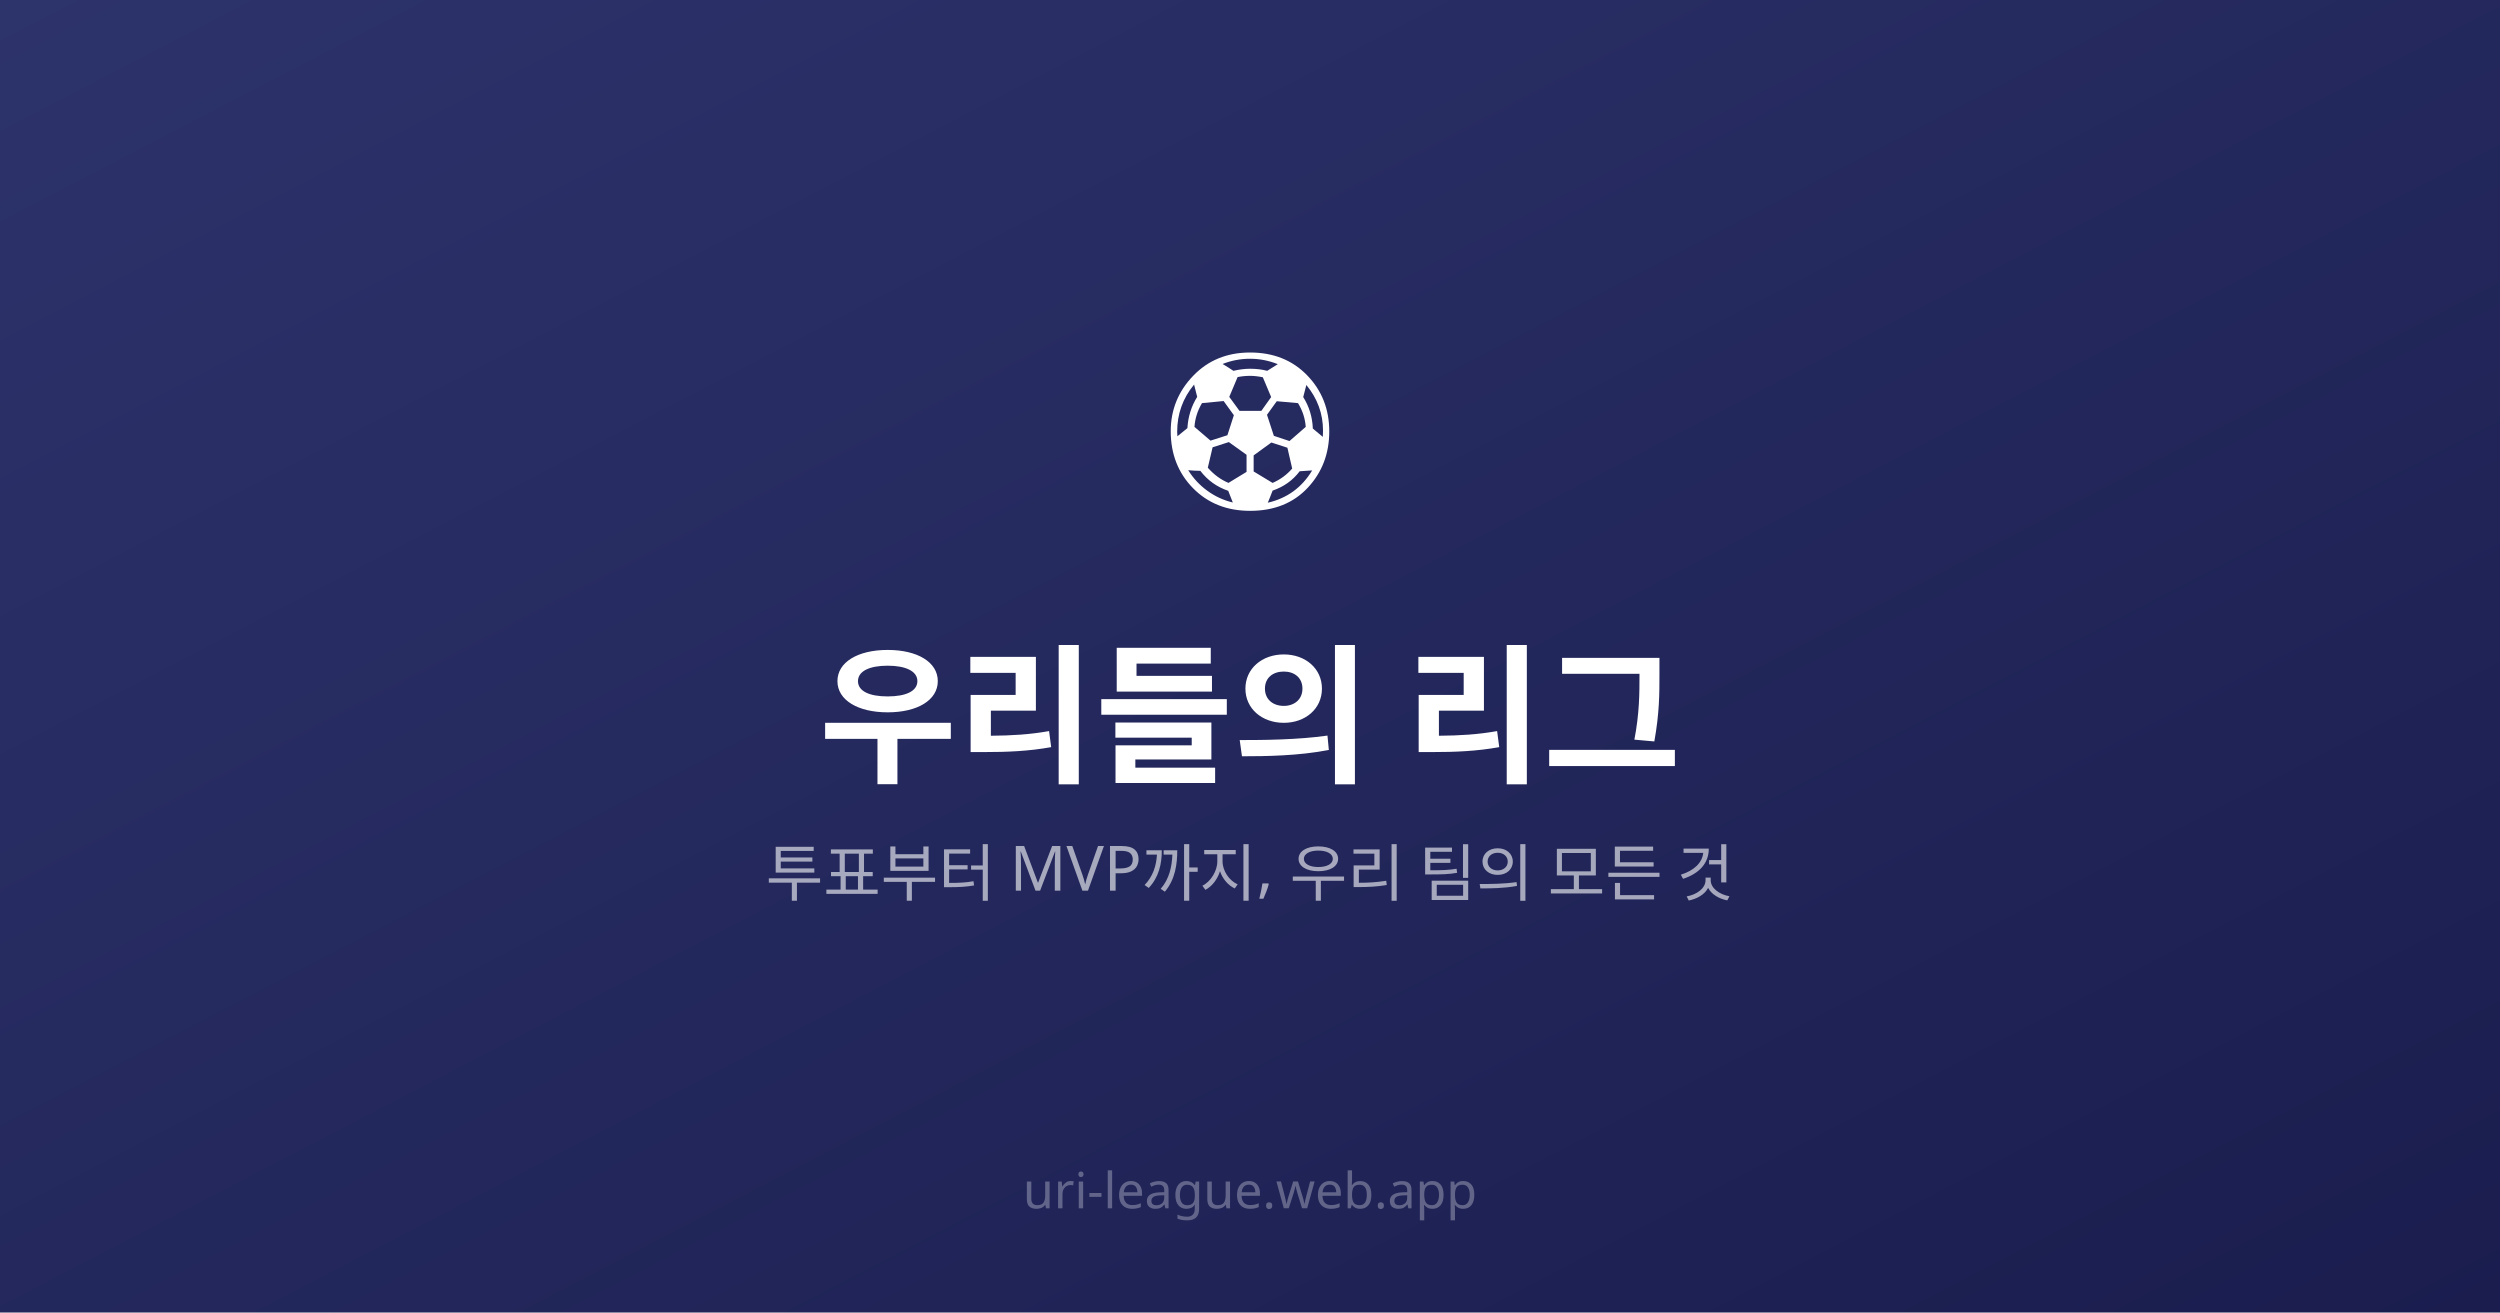
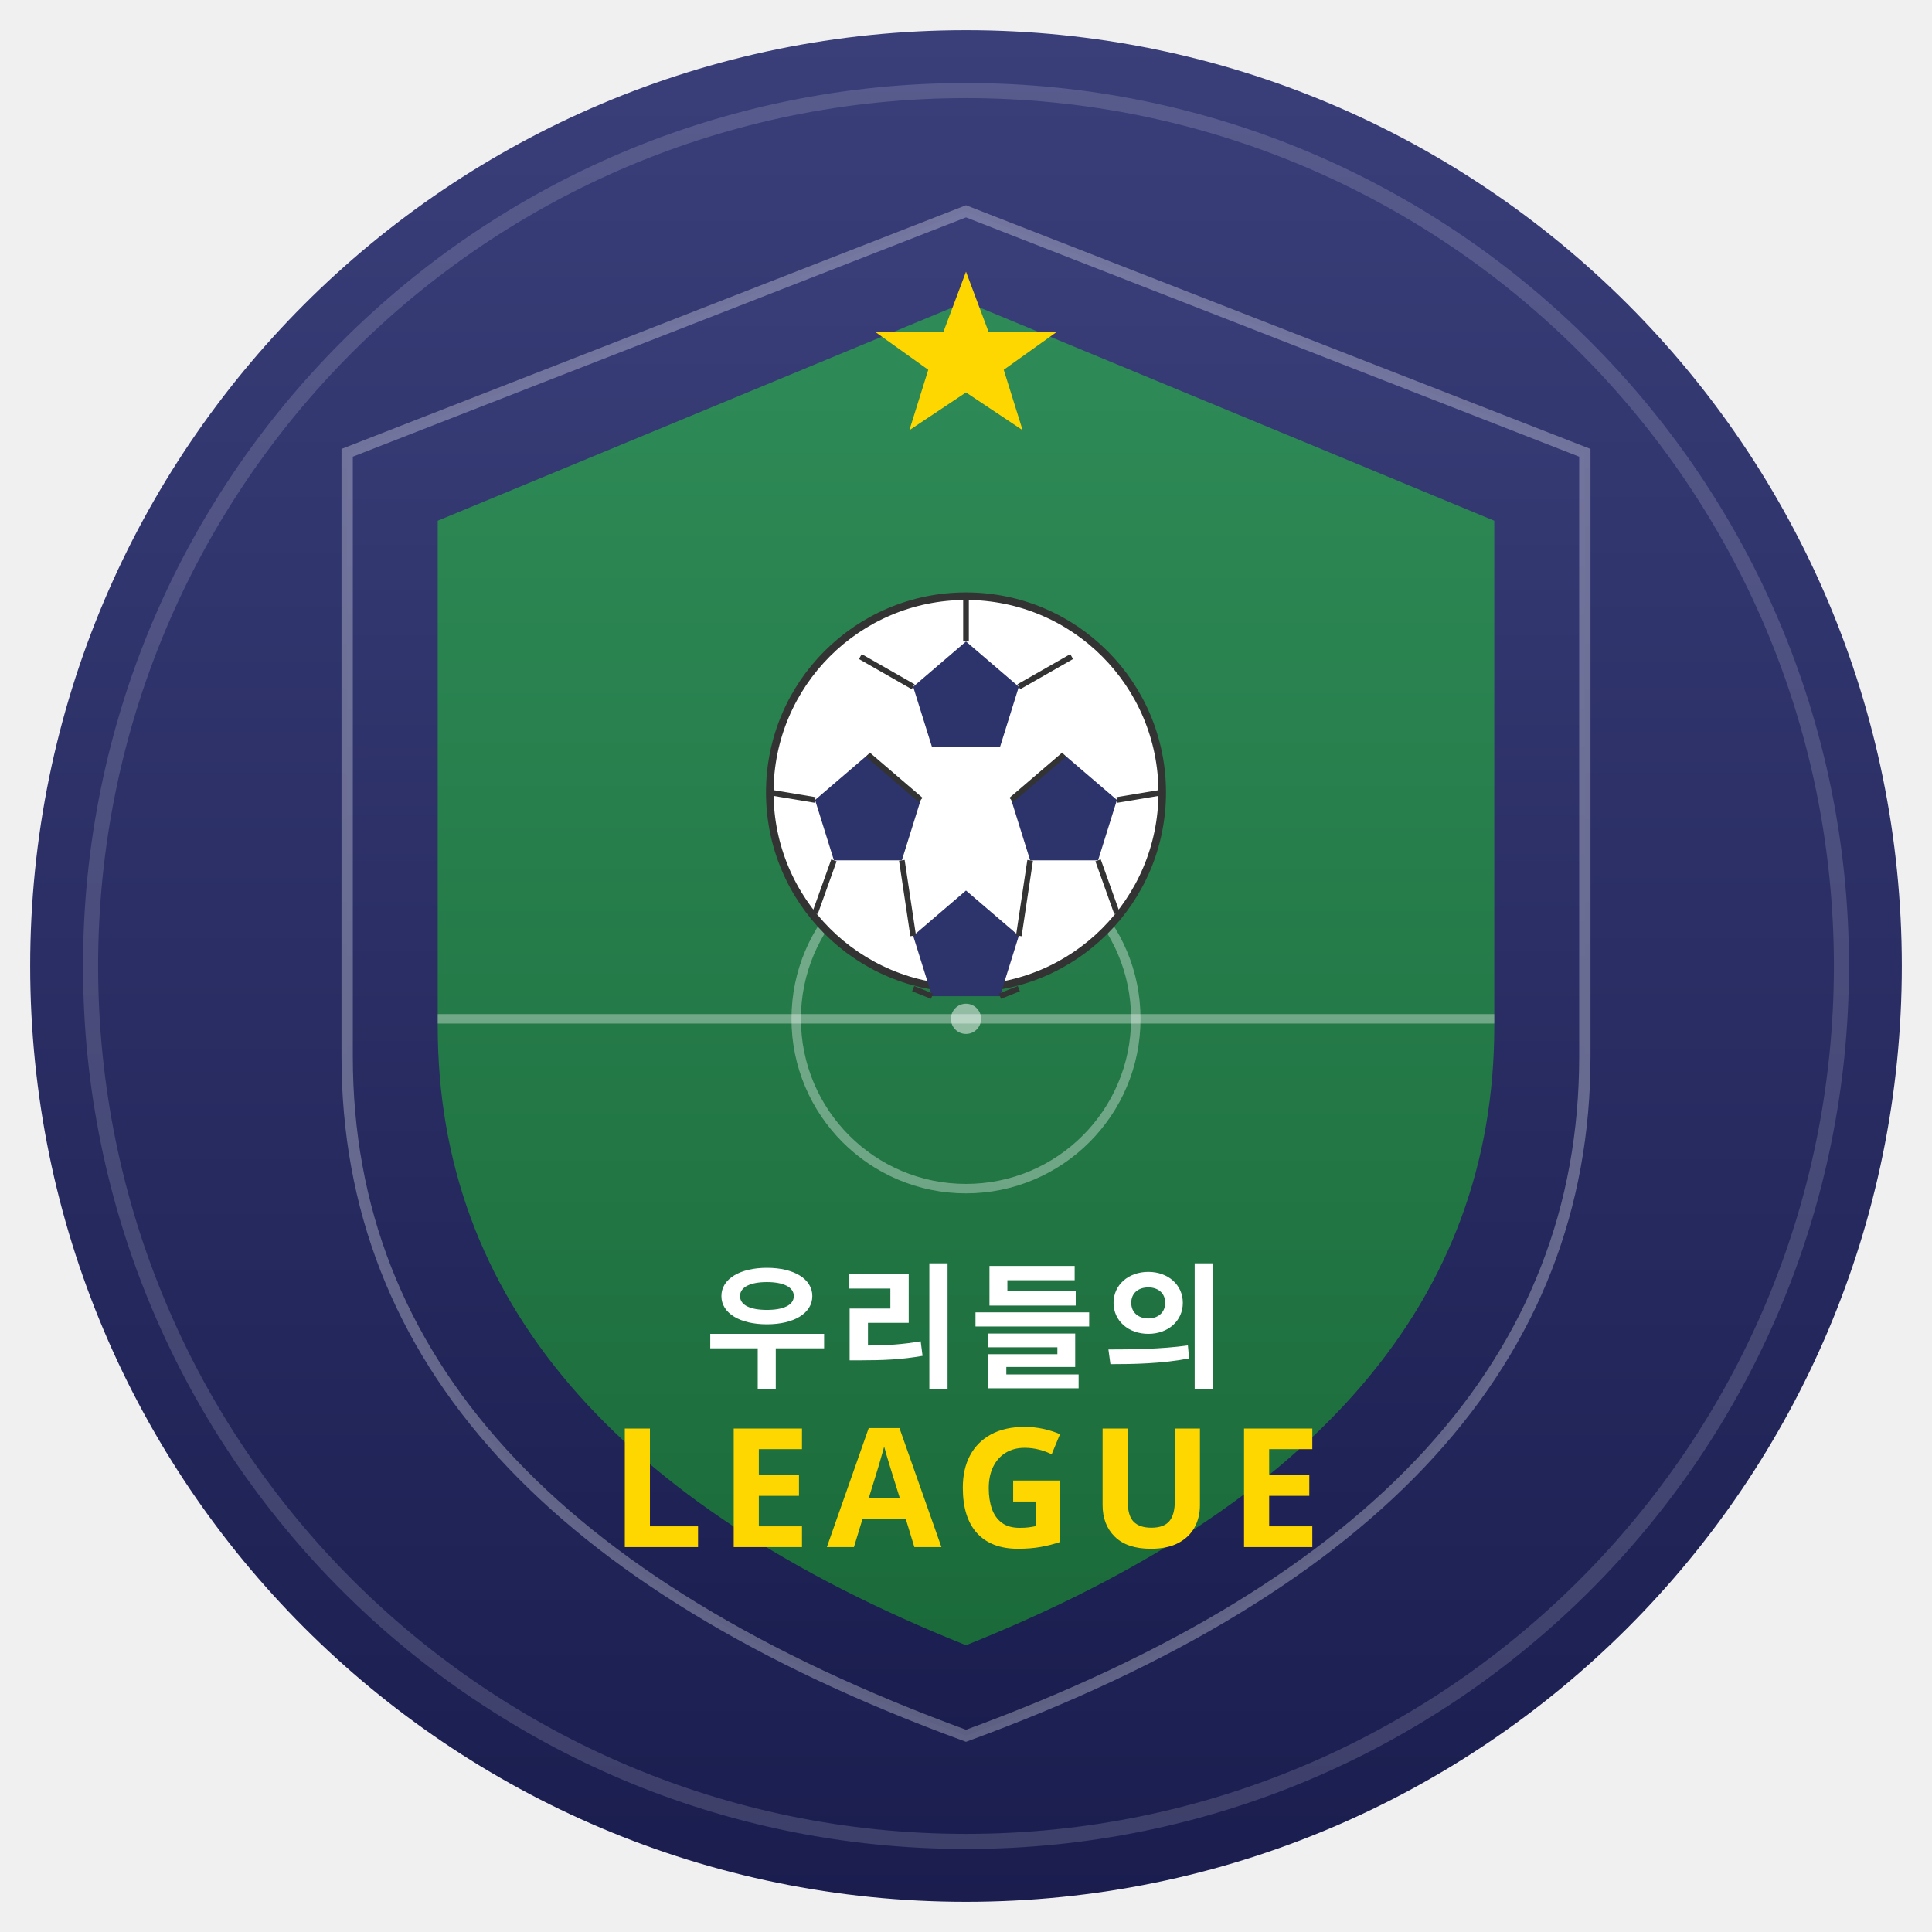
- <svg xmlns="http://www.w3.org/2000/svg" width="1200" height="630" viewBox="0 0 1200 630">
+ <svg xmlns="http://www.w3.org/2000/svg" viewBox="0 0 512 512">
  <defs>
-     <linearGradient id="bg" x1="0%" y1="0%" x2="100%" y2="100%">
-       <stop offset="0%" style="stop-color:#2D336B" />
-       <stop offset="100%" style="stop-color:#1A1D4E" />
+     <linearGradient id="shieldGrad" x1="0" y1="0" x2="0" y2="1">
+       <stop offset="0%" stop-color="#3A3F7A" />
+       <stop offset="100%" stop-color="#1A1D4E" />
+     </linearGradient>
+     <linearGradient id="fieldGrad" x1="0" y1="0" x2="0" y2="1">
+       <stop offset="0%" stop-color="#2E8B57" />
+       <stop offset="100%" stop-color="#1B6B3A" />
    </linearGradient>
  </defs>
-   <rect width="1200" height="630" fill="url(#bg)" />
-   <text x="600" y="240" font-size="100" text-anchor="middle" fill="white">⚽</text>
-   <text x="600" y="370" font-size="72" font-weight="bold" text-anchor="middle" fill="white" font-family="sans-serif">우리들의 리그</text>
-   <text x="600" y="430" font-size="30" text-anchor="middle" fill="rgba(255,255,255,0.6)" font-family="sans-serif">투표부터 MVP까지, 우리 팀의 모든 것</text>
-   <text x="600" y="580" font-size="24" text-anchor="middle" fill="rgba(255,255,255,0.3)" font-family="sans-serif">uri-league.web.app</text>
+   <circle cx="256" cy="256" r="248" fill="url(#shieldGrad)" />
+   <circle cx="256" cy="256" r="232" fill="none" stroke="rgba(255,255,255,0.15)" stroke-width="4" />
+   <path d="M 256 56 L 420 120 L 420 280 Q 420 400 256 460 Q 92 400 92 280 L 92 120 Z" fill="url(#shieldGrad)" stroke="rgba(255,255,255,0.3)" stroke-width="3" />
+   <path d="M 256 80 L 396 138 L 396 272 Q 396 380 256 436 Q 116 380 116 272 L 116 138 Z" fill="url(#fieldGrad)" />
+   <line x1="116" y1="270" x2="396" y2="270" stroke="rgba(255,255,255,0.35)" stroke-width="2.5" />
+   <circle cx="256" cy="270" r="45" fill="none" stroke="rgba(255,255,255,0.35)" stroke-width="2.5" />
+   <circle cx="256" cy="270" r="4" fill="rgba(255,255,255,0.5)" />
+   <circle cx="256" cy="210" r="52" fill="white" />
+   <circle cx="256" cy="210" r="52" fill="none" stroke="#333" stroke-width="2" />
+   <path d="M 256 170 L 270 182 L 265 198 L 247 198 L 242 182 Z" fill="#2D336B" />
+   <path d="M 282 200 L 296 212 L 291 228 L 273 228 L 268 212 Z" fill="#2D336B" />
+   <path d="M 230 200 L 244 212 L 239 228 L 221 228 L 216 212 Z" fill="#2D336B" />
+   <path d="M 256 236 L 270 248 L 265 264 L 247 264 L 242 248 Z" fill="#2D336B" />
+   <line x1="256" y1="170" x2="256" y2="158" stroke="#333" stroke-width="1.5" />
+   <line x1="242" y1="182" x2="228" y2="174" stroke="#333" stroke-width="1.5" />
+   <line x1="270" y1="182" x2="284" y2="174" stroke="#333" stroke-width="1.5" />
+   <line x1="268" y1="212" x2="282" y2="200" stroke="#333" stroke-width="1.5" />
+   <line x1="244" y1="212" x2="230" y2="200" stroke="#333" stroke-width="1.5" />
+   <line x1="296" y1="212" x2="308" y2="210" stroke="#333" stroke-width="1.5" />
+   <line x1="216" y1="212" x2="204" y2="210" stroke="#333" stroke-width="1.5" />
+   <line x1="291" y1="228" x2="296" y2="242" stroke="#333" stroke-width="1.5" />
+   <line x1="221" y1="228" x2="216" y2="242" stroke="#333" stroke-width="1.5" />
+   <line x1="273" y1="228" x2="270" y2="248" stroke="#333" stroke-width="1.5" />
+   <line x1="239" y1="228" x2="242" y2="248" stroke="#333" stroke-width="1.5" />
+   <line x1="265" y1="264" x2="270" y2="262" stroke="#333" stroke-width="1.5" />
+   <line x1="247" y1="264" x2="242" y2="262" stroke="#333" stroke-width="1.5" />
+   <polygon points="256,72 262,88 280,88 266,98 271,114 256,104 241,114 246,98 232,88 250,88" fill="#FFD700" />
+   <text x="256" y="365" text-anchor="middle" font-family="'Noto Sans KR', sans-serif" font-weight="900" font-size="36" fill="white" letter-spacing="2">우리들의</text>
+   <text x="256" y="410" text-anchor="middle" font-family="'Noto Sans KR', sans-serif" font-weight="900" font-size="44" fill="#FFD700" letter-spacing="4">LEAGUE</text>
</svg>
